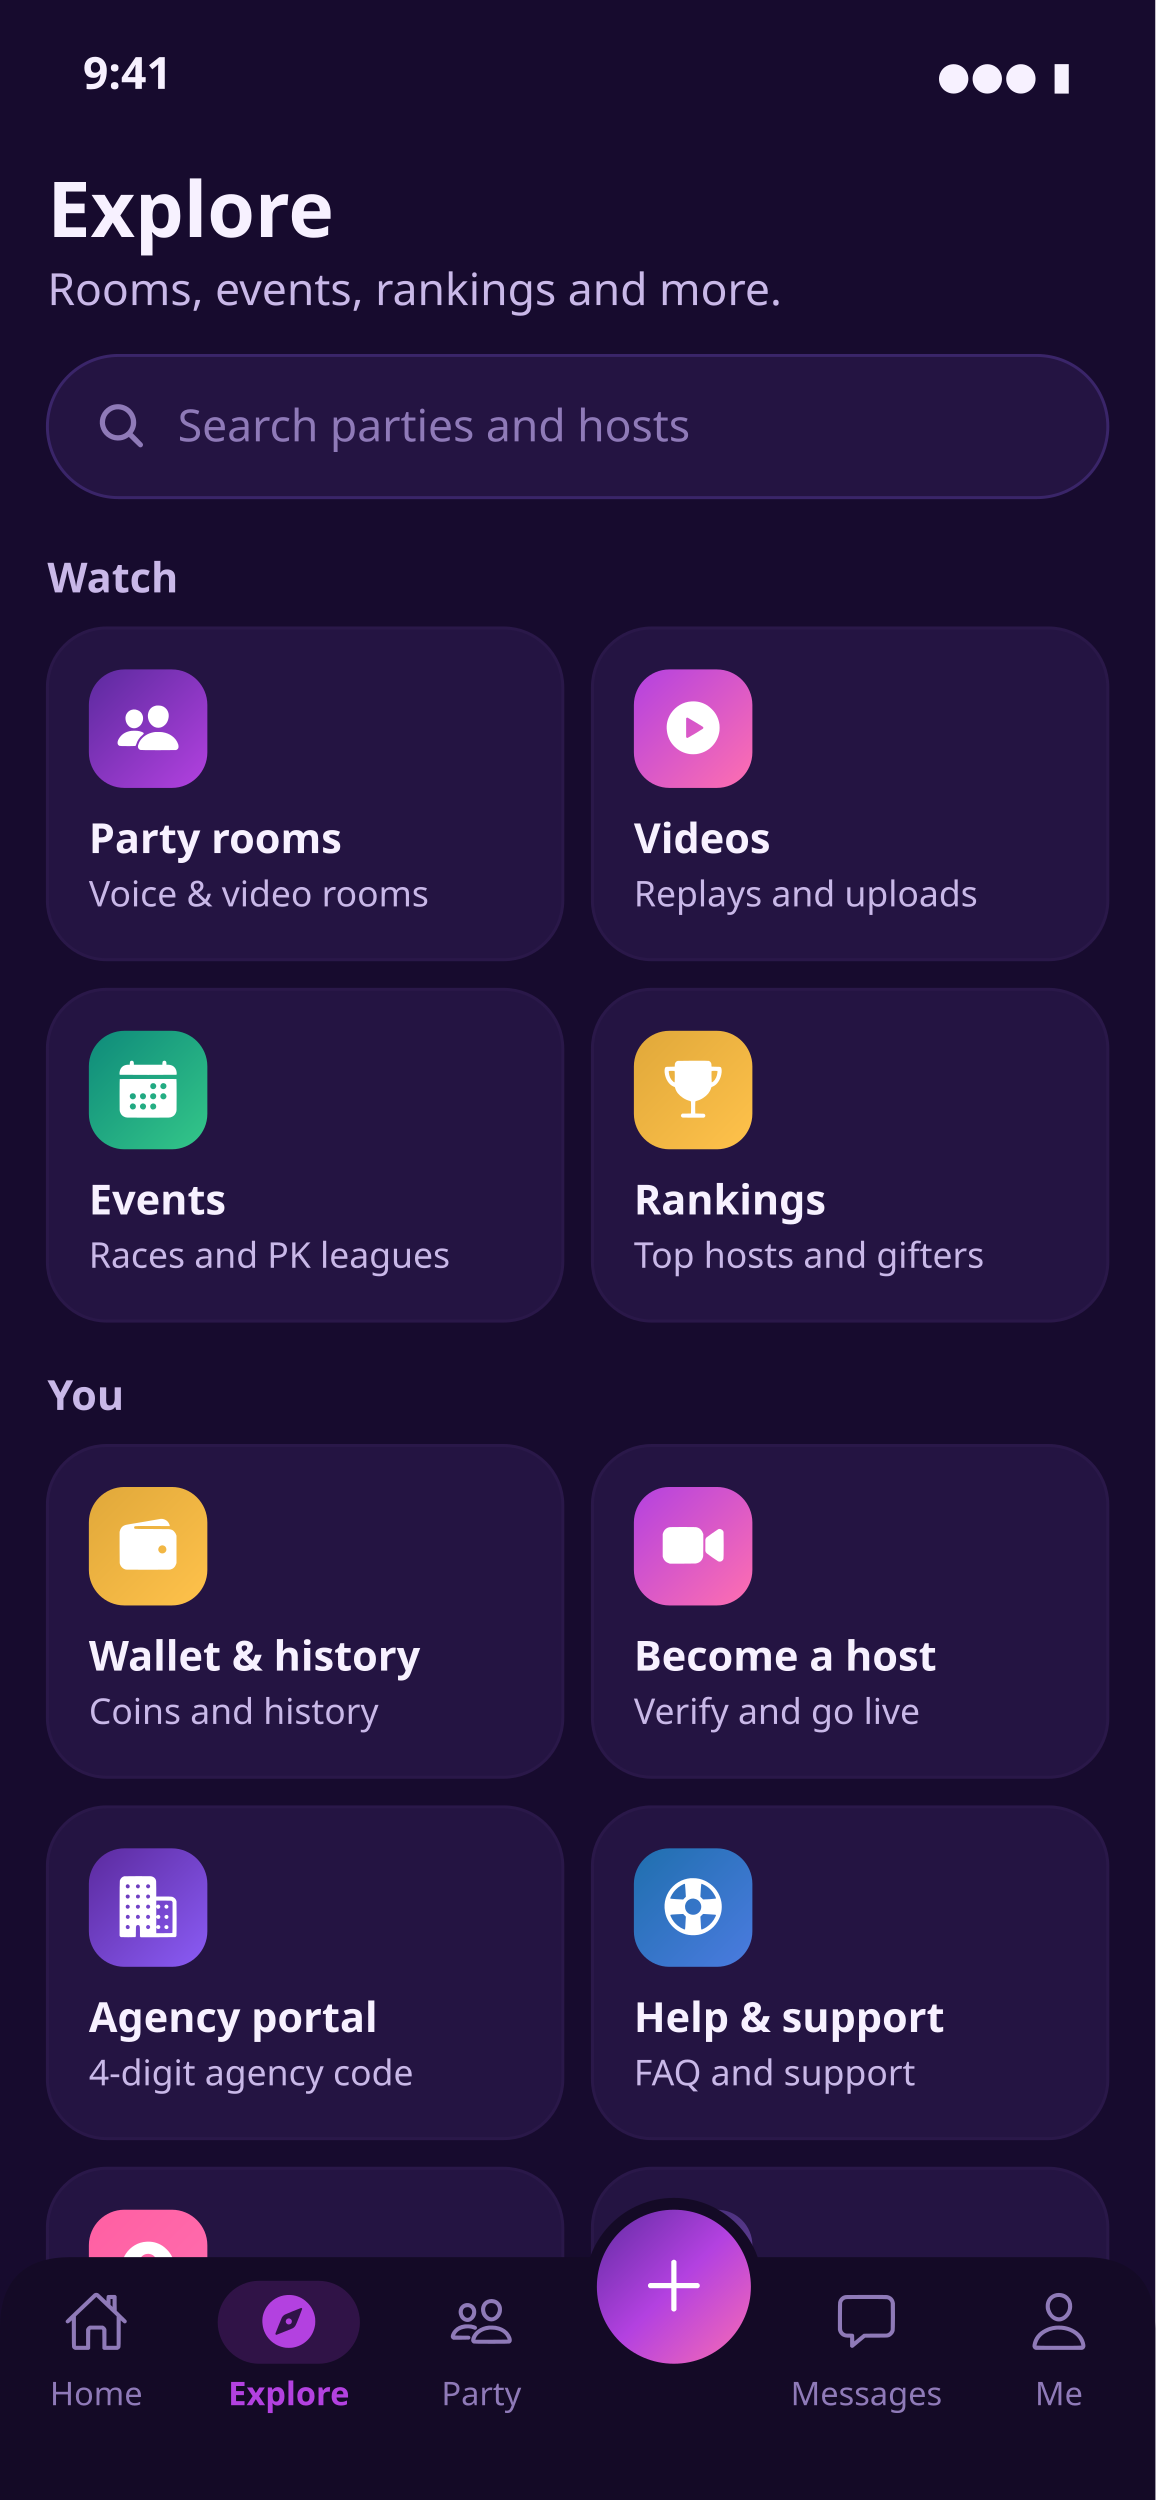
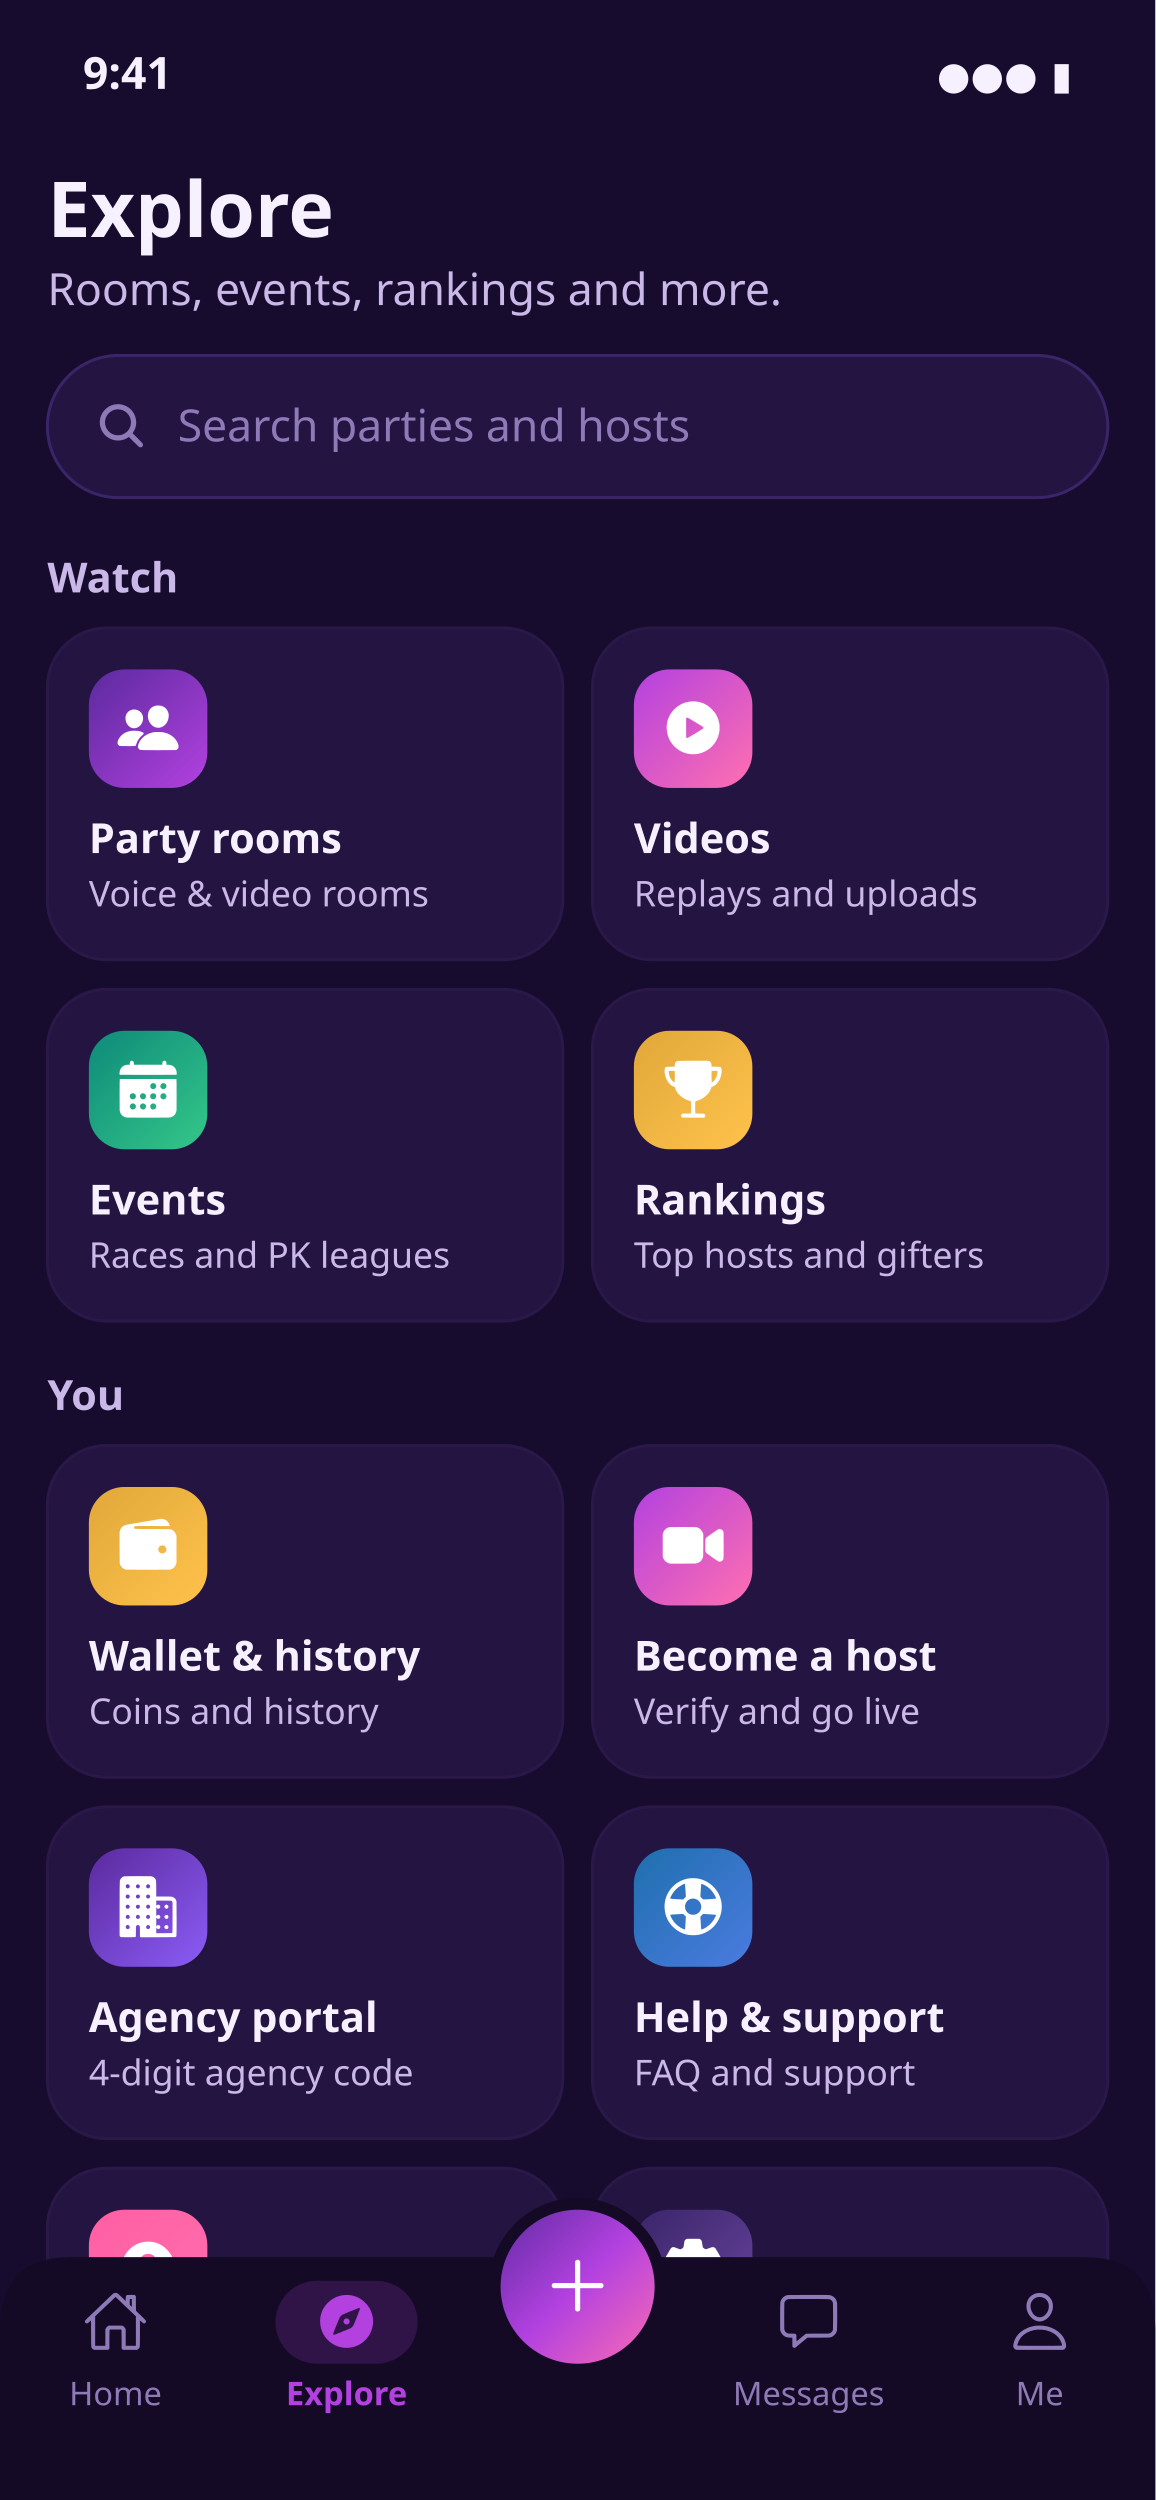
<svg xmlns="http://www.w3.org/2000/svg" width="390" height="844" viewBox="0 0 390 844">
  <defs>
    <linearGradient id="brand" x1="0" y1="0" x2="1" y2="1">
      <stop offset="0" stop-color="#5B2A9E" />
      <stop offset="0.5" stop-color="#B341E0" />
      <stop offset="1" stop-color="#FF6FB0" />
    </linearGradient>
    <linearGradient id="brand-h" x1="0" y1="0" x2="1" y2="0">
      <stop offset="0" stop-color="#5B2A9E" />
      <stop offset="0.5" stop-color="#B341E0" />
      <stop offset="1" stop-color="#FF6FB0" />
    </linearGradient>
    <linearGradient id="shade" x1="0" y1="0" x2="0" y2="1">
      <stop offset="0" stop-color="#000" stop-opacity="0" />
      <stop offset="1" stop-color="#000" stop-opacity="0.72" />
    </linearGradient>
  </defs>
  <g id="09 Explore" transform="translate(0 0)">
    <clipPath id="frame-0">
      <rect width="390" height="844" />
    </clipPath>
    <g clip-path="url(#frame-0)">
      <rect id="Background" x="0" y="0" width="390" height="844" rx="0" fill="#170B2E" />
      <g id="Status bar">
        <text id="9:41" x="28" y="30" font-family="DM Sans" font-size="15" font-weight="600" fill="#F7F1FF" text-anchor="start">9:41</text>
        <text id="●●● ▮" x="362" y="30" font-family="DM Sans" font-size="13" font-weight="600" fill="#F7F1FF" text-anchor="end">●●● ▮</text>
      </g>
      <defs>
        <linearGradient id="g-Partyrooms" x1="0" y1="0" x2="1" y2="1">
          <stop offset="0" stop-color="#5B2A9E" />
          <stop offset="1" stop-color="#B341E0" />
        </linearGradient>
        <linearGradient id="g-Videos" x1="0" y1="0" x2="1" y2="1">
          <stop offset="0" stop-color="#B341E0" />
          <stop offset="1" stop-color="#FF6FB0" />
        </linearGradient>
        <linearGradient id="g-Events" x1="0" y1="0" x2="1" y2="1">
          <stop offset="0" stop-color="#0E8A7A" />
          <stop offset="1" stop-color="#34C789" />
        </linearGradient>
        <linearGradient id="g-Rankings" x1="0" y1="0" x2="1" y2="1">
          <stop offset="0" stop-color="#E0A83A" />
          <stop offset="1" stop-color="#FFC24B" />
        </linearGradient>
        <linearGradient id="g-Wallethistory" x1="0" y1="0" x2="1" y2="1">
          <stop offset="0" stop-color="#E0A83A" />
          <stop offset="1" stop-color="#FFC24B" />
        </linearGradient>
        <linearGradient id="g-Becomeahost" x1="0" y1="0" x2="1" y2="1">
          <stop offset="0" stop-color="#B341E0" />
          <stop offset="1" stop-color="#FF6FB0" />
        </linearGradient>
        <linearGradient id="g-Agencyportal" x1="0" y1="0" x2="1" y2="1">
          <stop offset="0" stop-color="#5B2A9E" />
          <stop offset="1" stop-color="#8B5CF6" />
        </linearGradient>
        <linearGradient id="g-Helpsupport" x1="0" y1="0" x2="1" y2="1">
          <stop offset="0" stop-color="#1F6FAE" />
          <stop offset="1" stop-color="#4B7BE0" />
        </linearGradient>
        <linearGradient id="g-Editprofile" x1="0" y1="0" x2="1" y2="1">
          <stop offset="0" stop-color="#FF5FA2" />
          <stop offset="1" stop-color="#FF6FB0" />
        </linearGradient>
        <linearGradient id="g-Settings" x1="0" y1="0" x2="1" y2="1">
          <stop offset="0" stop-color="#3A2569" />
          <stop offset="1" stop-color="#6A45A0" />
        </linearGradient>
      </defs>
      <text id="Explore" x="16" y="80" font-family="Bricolage Grotesque" font-size="26" font-weight="800" fill="#F7F1FF" text-anchor="start">Explore</text>
      <text id="Rooms, events, rankings and more." x="16" y="103" font-family="DM Sans" font-size="15" font-weight="400" fill="#C9B8E8" text-anchor="start">Rooms, events, rankings and more.</text>
      <g id="Search">
        <rect x="16" y="120" width="358" height="48" rx="24" fill="#241442" stroke="#3A2569" stroke-width="1" />
        <path id="icon/search" d="M209 399Q250 402 285 388Q328 372 356.5 337.5Q385 303 394 259Q408 189 369 130L363 121L411 73Q449 34 455.5 26.5Q462 19 463 13Q464 4 458 -5Q449 -17 435 -15Q429 -14 421.5 -7.5Q414 -1 375 37L327 85L318 79Q287 58 248 52Q190 44 138.0 73.0Q86 102 63 156Q38 212 54 271Q69 324 112.0 360.0Q155 396 209 399ZM249 347Q249 347 249 347Q226 352 204 349Q162 342 133 311Q108 286 101 251Q95 226 100 202Q108 165 135 137Q161 111 199 103Q207 101 223.0 101.0Q239 101 247 103Q284 111 311 137Q337 164 345 200Q347 209 347.0 225.5Q347 242 345 251Q337 287 310.5 313.5Q284 340 249 347Z" fill="#8F7AB8" transform="translate(32.00 150.50) scale(0.03516 -0.03516)" />
        <text id="Search parties and hosts" x="60" y="149" font-family="DM Sans" font-size="15" font-weight="400" fill="#8F7AB8" text-anchor="start">Search parties and hosts</text>
      </g>
      <text id="Watch" x="16" y="200" font-family="DM Sans" font-size="14" font-weight="700" fill="#C9B8E8" text-anchor="start">Watch</text>
      <g id="Watch">
        <g id="Tile / Party rooms">
          <rect x="16.0" y="212" width="174.0" height="112" rx="20" fill="#241442" stroke="#2A1849" stroke-width="1" />
          <rect x="30.0" y="226" width="40" height="40" rx="12" fill="url(#g-Partyrooms)" />
          <path id="icon/people" d="M324 367Q326 368 339 367Q359 367 375 359Q407 342 416 307Q421 284 414.0 258.5Q407 233 390 216Q366 192 336.0 192.0Q306 192 283 215Q266 232 259 254Q249 286 259 315Q274 359 324 367ZM141 336Q158 337 172 331Q204 320 214 286Q219 267 214 246Q204 210 174 195Q161 188 147 188Q127 188 110 200Q84 221 79.0 254.5Q74 288 94 312Q112 333 141 336ZM125 168Q132 169 148.5 169.0Q165 169 172 168Q189 166 204.0 160.5Q219 155 221 151Q224 144 212 135Q176 107 162 60Q162 59 161 57Q160 50 154.0 49.0Q148 48 114 48Q103 48 96 48Q35 48 31 50Q16 57 16 74Q16 94 35 119Q66 160 125 168ZM312 159Q312 159 312 159Q319 159 340.0 159.0Q361 159 371 157Q413 150 443 128Q460 116 473 99Q485 83 492 63Q495 53 495.0 45.0Q495 37 493 32Q489 23 480 19Q480 19 476 17L337 16Q199 16 194 18Q184 22 179 32Q176 38 176.0 45.0Q176 52 180 62Q189 90 209 110Q227 129 253 142Q280 155 312 159Z" fill="#FFFFFF" transform="translate(39.00 253.95) scale(0.04297 -0.04297)" />
          <text id="Party rooms" x="30.0" y="288" font-family="DM Sans" font-size="14" font-weight="700" fill="#F7F1FF" text-anchor="start">Party rooms</text>
          <text id="Voice &amp; video rooms" x="30.0" y="306" font-family="DM Sans" font-size="12" font-weight="500" fill="#C9B8E8" text-anchor="start">Voice &amp; video rooms</text>
        </g>
        <g id="Tile / Videos">
          <rect x="200.0" y="212" width="174.0" height="112" rx="20" fill="#241442" stroke="#2A1849" stroke-width="1" />
          <rect x="214.0" y="226" width="40" height="40" rx="12" fill="url(#g-Videos)" />
          <path id="icon/play-circle" d="M242 399Q312 404 370 366Q387 354 403 338Q453 289 463 216Q464 209 464.0 192.0Q464 175 463 168Q453 95 403.0 45.0Q353 -5 280 -15Q273 -16 256.0 -16.0Q239 -16 232 -15Q159 -5 109 45Q59 95 50 167Q40 242 82 306Q110 347 151.5 371.5Q193 396 242 399ZM214 271Q214 271 214 271Q212 272 211 272Q206 272 202 268Q202 268 201 265V192V119L203 116Q208 110 214 113Q218 114 274.0 148.0Q330 182 332 184Q341 192 332 200Q330 202 273.5 236.0Q217 270 214 271Z" fill="#FFFFFF" transform="translate(223.00 253.95) scale(0.04297 -0.04297)" />
          <text id="Videos" x="214.0" y="288" font-family="DM Sans" font-size="14" font-weight="700" fill="#F7F1FF" text-anchor="start">Videos</text>
          <text id="Replays and uploads" x="214.0" y="306" font-family="DM Sans" font-size="12" font-weight="500" fill="#C9B8E8" text-anchor="start">Replays and uploads</text>
        </g>
        <g id="Tile / Events">
          <rect x="16.0" y="334" width="174.0" height="112" rx="20" fill="#241442" stroke="#2A1849" stroke-width="1" />
          <rect x="30.0" y="348" width="40" height="40" rx="12" fill="url(#g-Events)" />
          <path id="icon/calendar" d="M119 413Q126 417 132.5 415.0Q139 413 142 407Q144 402 144 393V384H256H368V394Q368 409 375 413Q382 417 388.5 415.0Q395 413 398 407Q400 402 400 393V384H414Q438 383 454 372Q476 356 480 326Q482 308 479 305Q477 304 256.0 304.0Q35 304 33 305Q30 308 32 326Q36 356 58 372Q74 383 98 384H112V394Q112 409 119 413ZM480 147Q480 42 479.5 28.5Q479 15 473 4Q464 -16 444 -25Q433 -31 416.0 -31.5Q399 -32 256.0 -32.0Q113 -32 96.0 -31.5Q79 -31 68 -25Q48 -16 39 4Q33 15 32.5 28.5Q32 42 32 147Q32 271 33.5 271.5Q35 272 256.0 272.0Q477 272 478.5 271.5Q480 271 480 147ZM307 237Q304 239 298 239Q286 240 279 232Q273 226 273 216Q273 209 275 205Q282 192 296.0 192.0Q310 192 317 205Q322 213 319.0 222.5Q316 232 307 237ZM384 238Q375 242 366.0 237.5Q357 233 354 224Q353 221 352 216Q352 202 364.0 195.5Q376 189 387 195Q400 202 400 216Q400 233 384 238ZM146 158Q136 162 126 158Q112 152 112 136Q112 126 119 119Q126 112 136 112Q145 112 152 118Q162 127 159.5 140.0Q157 153 146 158ZM206 158Q191 151 192.5 134.5Q194 118 210 113Q218 110 227.0 114.5Q236 119 238 128Q242 137 237.5 146.0Q233 155 224.0 158.5Q215 162 206 158ZM306 158Q297 162 288 158Q273 153 272.0 137.5Q271 122 285 115Q294 111 302 113Q318 118 319.5 134.5Q321 151 306 158ZM386 158Q382 160 376 160Q367 160 360 154Q352 147 352.0 136.0Q352 125 360 118Q367 112 376 112Q391 112 398 126Q403 136 397 146Q393 154 386 158ZM147 77Q135 83 124 77Q117 72 114 65Q110 55 115 46Q123 29 141.5 33.0Q160 37 160 56Q160 71 147 77ZM227 77Q215 83 204.5 77.0Q194 71 192 59Q191 50 196.5 42.5Q202 35 211 33Q229 28 237 45Q242 54 239.0 63.5Q236 73 227 77ZM305 78Q305 78 305 78Q298 81 290 79Q279 76 274.5 66.0Q270 56 275 45Q283 28 301 33Q315 36 319 49Q321 58 317.5 66.5Q314 75 305 78Z" fill="#FFFFFF" transform="translate(39.00 375.95) scale(0.04297 -0.04297)" />
          <text id="Events" x="30.0" y="410" font-family="DM Sans" font-size="14" font-weight="700" fill="#F7F1FF" text-anchor="start">Events</text>
          <text id="Races and PK leagues" x="30.0" y="428" font-family="DM Sans" font-size="12" font-weight="500" fill="#C9B8E8" text-anchor="start">Races and PK leagues</text>
        </g>
        <g id="Tile / Rankings">
          <rect x="200.0" y="334" width="174.0" height="112" rx="20" fill="#241442" stroke="#2A1849" stroke-width="1" />
          <rect x="214.0" y="348" width="40" height="40" rx="12" fill="url(#g-Rankings)" />
          <path id="icon/trophy" d="M135 414Q139 415 257.0 415.5Q375 416 379 414Q393 409 398 395Q400 390 400.0 380.0Q400 370 401.5 369.0Q403 368 435.5 368.0Q468 368 471 366Q482 360 480 325Q476 285 456.5 254.0Q437 223 409 212Q401 210 400.0 208.5Q399 207 397 200Q385 156 335 123Q309 106 280 99Q274 98 273.0 92.5Q272 87 272 48Q272 2 273.0 1.0Q274 0 307 0Q334 0 339.5 -1.0Q345 -2 348 -6Q354 -13 351.0 -21.5Q348 -30 339 -32Q334 -32 253 -32Q186 -32 177.0 -31.5Q168 -31 165 -27Q160 -22 160 -16Q160 -8 167 -3L171 0H204Q238 0 239.0 1.0Q240 2 240 48Q240 87 239.0 92.5Q238 98 232 99Q203 106 177 123Q127 156 115 200Q113 207 112.0 208.5Q111 210 103 212Q75 223 55.5 254.0Q36 285 32 325Q30 360 41 366Q44 368 76.5 368.0Q109 368 110.5 369.0Q112 370 112.0 380.0Q112 390 114 395Q120 410 135 414ZM88 336Q68 336 66.0 335.0Q64 334 65 323Q70 275 100 251Q105 247 107 246Q111 245 111 250Q112 255 112 291Q112 334 110.0 335.0Q108 336 88 336ZM447 335Q447 335 447 335Q445 336 424.0 336.0Q403 336 401.5 335.0Q400 334 400.5 290.5Q401 247 402 246Q405 245 414 252Q442 277 447 323Q448 333 447 335Z" fill="#FFFFFF" transform="translate(223.00 375.95) scale(0.04297 -0.04297)" />
          <text id="Rankings" x="214.0" y="410" font-family="DM Sans" font-size="14" font-weight="700" fill="#F7F1FF" text-anchor="start">Rankings</text>
          <text id="Top hosts and gifters" x="214.0" y="428" font-family="DM Sans" font-size="12" font-weight="500" fill="#C9B8E8" text-anchor="start">Top hosts and gifters</text>
        </g>
      </g>
      <text id="You" x="16" y="476" font-family="DM Sans" font-size="14" font-weight="700" fill="#C9B8E8" text-anchor="start">You</text>
      <g id="You">
        <g id="Tile / Wallet &amp; history">
          <rect x="16.0" y="488" width="174.0" height="112" rx="20" fill="#241442" stroke="#2A1849" stroke-width="1" />
          <rect x="30.0" y="502" width="40" height="40" rx="12" fill="url(#g-Wallethistory)" />
          <path id="icon/wallet" d="M356 400Q375 401 392.5 391.5Q410 382 419 365Q424 356 426 346L427 343L290 344Q154 344 152 342Q146 339 146.0 332.0Q146 325 152 322Q155 320 291 320Q405 320 419.0 319.0Q433 318 445 313Q453 309 460 301Q472 289 477 273L479 267V160V53L477 47Q465 9 428 1Q421 0 255.5 0.0Q90 0 83 1Q64 5 50.5 18.5Q37 32 33 52Q32 58 32 178V297L34 305Q42 335 66 347Q77 353 99 356Q113 358 232.5 378.5Q352 399 356 400ZM381 189Q381 189 381 189Q371 194 361 191Q345 187 338.5 171.5Q332 156 341 143Q349 130 364.0 128.5Q379 127 390 137Q402 148 399.0 165.0Q396 182 381 189Z" fill="#FFFFFF" transform="translate(39.00 529.95) scale(0.04297 -0.04297)" />
          <text id="Wallet &amp; history" x="30.0" y="564" font-family="DM Sans" font-size="14" font-weight="700" fill="#F7F1FF" text-anchor="start">Wallet &amp; history</text>
          <text id="Coins and history" x="30.0" y="582" font-family="DM Sans" font-size="12" font-weight="500" fill="#C9B8E8" text-anchor="start">Coins and history</text>
        </g>
        <g id="Tile / Become a host">
          <rect x="200.0" y="488" width="174.0" height="112" rx="20" fill="#241442" stroke="#2A1849" stroke-width="1" />
          <rect x="214.0" y="502" width="40" height="40" rx="12" fill="url(#g-Becomeahost)" />
          <path id="icon/videocam" d="M75 335Q81 336 175.5 336.0Q270 336 277 335Q299 332 315 317Q328 304 334 285L336 279V192Q336 119 335.0 108.0Q334 97 328 85Q324 76 316.0 68.0Q308 60 299 56Q286 50 274.5 49.0Q263 48 175 48H73L65 51Q30 62 19 97L17 104V192V280L19 287Q25 307 40.0 320.0Q55 333 75 335ZM454 319Q454 319 454 319Q466 323 477 317Q488 313 493 302Q493 302 495 297L496 193Q496 90 494 85Q488 70 474 65Q463 62 453 66Q450 67 409.0 95.5Q368 124 363 129Q354 136 352 148Q352 153 352.0 192.0Q352 231 352 236Q354 247 361 254Q365 258 408.0 288.0Q451 318 454 319Z" fill="#FFFFFF" transform="translate(223.00 529.95) scale(0.04297 -0.04297)" />
          <text id="Become a host" x="214.0" y="564" font-family="DM Sans" font-size="14" font-weight="700" fill="#F7F1FF" text-anchor="start">Become a host</text>
          <text id="Verify and go live" x="214.0" y="582" font-family="DM Sans" font-size="12" font-weight="500" fill="#C9B8E8" text-anchor="start">Verify and go live</text>
        </g>
        <g id="Tile / Agency portal">
          <rect x="16.0" y="610" width="174.0" height="112" rx="20" fill="#241442" stroke="#2A1849" stroke-width="1" />
          <rect x="30.0" y="624" width="40" height="40" rx="12" fill="url(#g-Agencyportal)" />
          <path id="icon/business" d="M68 431Q73 432 175 432Q261 432 273.5 431.5Q286 431 295 426Q315 416 319 394Q320 389 320 331V272H380Q441 272 445 270Q472 261 479 235Q480 230 480.0 97.5Q480 -35 478.5 -38.5Q477 -42 473 -45L470 -47L334 -48H197L195 -45L192 -43V-4Q192 35 190 39Q186 48 176.0 48.0Q166 48 162 39Q160 36 160 -2Q160 -32 159.5 -38.5Q159 -45 156 -47Q154 -48 99.0 -48.0Q44 -48 42 -47Q34 -44 32 -35Q32 -30 32.0 181.0Q32 392 34 397Q43 424 68 431ZM103 366Q92 372 84 363Q78 355 82.0 345.5Q86 336 96 336Q103 336 108 341Q114 349 110 358Q108 364 103 366ZM185 365Q177 370 169 366Q162 362 160.5 354.5Q159 347 164 342Q173 332 184 338Q191 343 191.5 351.5Q192 360 185 365ZM262 367Q256 369 250 367Q245 365 242 359Q237 350 244 342Q249 336 256.0 336.0Q263 336 268 342Q272 347 272 352Q272 362 262 367ZM105 285Q102 287 97 287Q89 288 85 284Q77 276 81.5 265.5Q86 255 97 256Q108 257 111.0 267.5Q114 278 105 285ZM186 285Q182 287 177 287Q169 288 164 282Q160 278 161 270Q161 261 169.5 257.5Q178 254 185.0 259.0Q192 264 192 272Q192 280 186 285ZM264 285Q258 289 251.5 287.0Q245 285 242 279Q238 272 242 265Q249 251 262 258Q271 262 271.5 271.5Q272 281 264 285ZM441 237 437 239 379 240H320V217L321 198Q326 208 336 208Q345 208 349.5 200.0Q354 192 350 184Q346 178 339 176Q327 173 322 186Q320 188 320 185Q320 181 320 152Q320 115 321 117Q322 121 327.0 124.5Q332 128 336 128Q344 128 348 122Q353 115 352 111Q352 110 351 107Q350 101 344 98Q338 95 331.0 97.0Q324 99 322 105Q320 108 320.0 104.0Q320 100 320 72V35L322 39Q327 49 338.0 47.5Q349 46 351.5 36.0Q354 26 345 19Q342 17 336 17Q326 17 322 25L320 29V6V-16H383Q445 -16 446.5 -14.5Q448 -13 448 107V227L446 231Q444 235 441 237ZM100 207Q96 208 94 208Q93 208 91 207Q84 206 81 198Q79 192 81 186Q85 176 96 176Q104 176 109 183Q114 190 111 197Q108 205 100 207ZM180 207Q177 208 173 207Q160 204 160 192Q160 182 169.0 177.5Q178 173 186 180Q192 185 192 192Q192 204 180 207ZM265 205Q256 211 247 205Q242 201 240.5 194.5Q239 188 243 183Q248 176 256.0 176.0Q264 176 269 183Q272 187 272 192Q272 201 265 205ZM402 208Q410 206 414.0 198.5Q418 191 414 184Q410 178 403.0 176.5Q396 175 390.0 180.0Q384 185 384 192Q384 197 387.5 201.5Q391 206 395 207Q397 208 398.0 208.0Q399 208 402 208ZM83 121Q81 117 81.0 111.5Q81 106 83 103Q89 96 97 96Q104 96 109 103Q113 108 111.5 115.0Q110 122 104.5 125.5Q99 129 92.5 127.5Q86 126 83 121ZM182 127Q174 130 167.5 126.0Q161 122 161 114Q160 109 161 107Q162 101 168 98Q178 93 186.5 100.5Q195 108 190 118Q188 124 182 127ZM262 127Q254 130 247.0 125.5Q240 121 240 112Q240 102 250.0 97.5Q260 93 267 101Q273 107 271.5 115.0Q270 123 262 127ZM394 126Q400 129 407 126Q413 124 415.0 117.0Q417 110 414 104Q411 98 405 97Q402 96 401 96Q396 94 389 101Q383 107 384.5 115.0Q386 123 394 126ZM103 46Q92 52 84 43Q78 35 82.0 25.5Q86 16 96 16Q103 16 108 21Q114 29 110 38Q108 44 103 46ZM262 47Q256 49 250 47Q245 45 242 39Q237 30 244 22Q249 16 256.0 16.0Q263 16 268 22Q272 27 272 32Q272 42 262 47ZM393 46Q393 46 393 46Q400 49 406.5 46.0Q413 43 415 36Q418 26 410.0 19.5Q402 13 393 18Q384 22 384.0 32.0Q384 42 393 46Z" fill="#FFFFFF" transform="translate(39.00 651.95) scale(0.04297 -0.04297)" />
          <text id="Agency portal" x="30.0" y="686" font-family="DM Sans" font-size="14" font-weight="700" fill="#F7F1FF" text-anchor="start">Agency portal</text>
          <text id="4-digit agency code" x="30.0" y="704" font-family="DM Sans" font-size="12" font-weight="500" fill="#C9B8E8" text-anchor="start">4-digit agency code</text>
        </g>
        <g id="Tile / Help &amp; support">
          <rect x="200.0" y="610" width="174.0" height="112" rx="20" fill="#241442" stroke="#2A1849" stroke-width="1" />
          <rect x="214.0" y="624" width="40" height="40" rx="12" fill="url(#g-Helpsupport)" />
          <path id="icon/help-buoy" d="M236 416Q241 416 257.0 416.0Q273 416 280 415Q328 410 369 385Q413 359 441.0 318.5Q469 278 478 229Q491 148 449 77Q421 29 372.5 -0.5Q324 -30 269 -32Q169 -37 97 34Q46 85 35 154Q25 209 41.5 260.5Q58 312 97 351Q136 390 187 406Q208 413 236 416ZM190 372Q184 372 160 358Q116 332 90 288Q76 264 76 258Q76 257 77.5 255.5Q79 254 128.0 251.0Q177 248 178.0 248.5Q179 249 183.5 254.5Q188 260 193.5 264.5Q199 269 199.0 270.5Q199 272 196.0 320.5Q193 369 192.0 370.5Q191 372 190 372ZM330 369Q323 372 322.5 372.0Q322 372 320.5 370.5Q319 369 316.0 323.0Q313 277 313.0 273.0Q313 269 318.5 264.5Q324 260 328.5 255.0Q333 250 334.0 249.0Q335 248 384 251Q422 254 429.0 255.0Q436 256 436 258Q436 264 422 288Q389 345 330 369ZM273 253Q259 258 244 255Q225 251 211 238Q198 225 194 206Q192 202 192.5 192.0Q193 182 194 177Q200 153 220 139Q236 129 255.0 128.5Q274 128 290 138Q313 152 318.5 178.0Q324 204 309 227Q297 246 273 253ZM79 118Q89 94 106 72Q119 56 135 43Q159 24 184 14Q191 11 192.5 15.5Q194 20 196 64Q199 112 199.0 113.5Q199 115 193.5 119.5Q188 124 183.5 129.5Q179 135 177.5 135.0Q176 135 127.5 132.5Q79 130 77.5 128.0Q76 126 79 118ZM387 132Q387 132 387 132Q340 135 338 135Q334 136 328 129Q324 124 318.5 119.5Q313 115 313.0 113.5Q313 112 316 64Q318 20 319.5 15.5Q321 11 328 14Q344 20 362 32Q409 64 432 115Q436 125 436 126Q436 128 429.0 129.0Q422 130 387 132Z" fill="#FFFFFF" transform="translate(223.00 651.95) scale(0.04297 -0.04297)" />
          <text id="Help &amp; support" x="214.0" y="686" font-family="DM Sans" font-size="14" font-weight="700" fill="#F7F1FF" text-anchor="start">Help &amp; support</text>
          <text id="FAQ and support" x="214.0" y="704" font-family="DM Sans" font-size="12" font-weight="500" fill="#C9B8E8" text-anchor="start">FAQ and support</text>
        </g>
        <g id="Tile / Edit profile">
          <rect x="16.0" y="732" width="174.0" height="112" rx="20" fill="#241442" stroke="#2A1849" stroke-width="1" />
          <rect x="30.0" y="746" width="40" height="40" rx="12" fill="url(#g-Editprofile)" />
          <path id="icon/person-circle" d="M242 399Q312 404 370 366Q387 354 403 338Q453 289 463 216Q464 209 464.0 192.0Q464 175 463 168Q453 95 403.0 45.0Q353 -5 280 -15Q273 -16 256.0 -16.0Q239 -16 232 -15Q159 -5 109 45Q59 95 50 167Q40 242 82 306Q110 347 151.5 371.5Q193 396 242 399ZM275 301Q260 306 245 303Q224 300 208.5 285.5Q193 271 189 250Q186 235 191 217Q200 180 232 166Q253 156 274.0 163.0Q295 170 310 191Q326 216 323 245Q321 265 308.0 280.5Q295 296 275 301ZM273 127Q273 127 273 127Q238 131 203.5 120.0Q169 109 147 88Q131 73 131 69Q131 68 137 63Q170 32 213.0 21.5Q256 11 300 22Q333 30 361 51Q381 66 381 69Q381 73 365 88Q330 121 273 127Z" fill="#FFFFFF" transform="translate(39.00 773.95) scale(0.04297 -0.04297)" />
          <text id="Edit profile" x="30.0" y="808" font-family="DM Sans" font-size="14" font-weight="700" fill="#F7F1FF" text-anchor="start">Edit profile</text>
          <text id="Photo, name and bio" x="30.0" y="826" font-family="DM Sans" font-size="12" font-weight="500" fill="#C9B8E8" text-anchor="start">Photo, name and bio</text>
        </g>
        <g id="Tile / Settings">
          <rect x="200.0" y="732" width="174.0" height="112" rx="20" fill="#241442" stroke="#2A1849" stroke-width="1" />
          <rect x="214.0" y="746" width="40" height="40" rx="12" fill="url(#g-Settings)" />
          <path id="icon/settings" d="M202 419 207 422H256H305L309 420Q320 414 324 404Q325 401 328.0 379.5Q331 358 332.0 355.5Q333 353 337 350Q349 340 357 340Q360 340 382.0 348.5Q404 357 410 357Q422 357 430 349Q433 345 453.0 310.5Q473 276 477 268Q483 257 477 245Q475 241 472.0 238.0Q469 235 450 220Q437 209 435.0 206.5Q433 204 433.0 192.0Q433 180 435.0 177.0Q437 174 454.0 160.5Q471 147 474 144Q484 132 478 118Q476 114 454 76Q436 43 431.0 36.5Q426 30 418 28Q412 26 407.5 26.5Q403 27 382 36Q363 44 358.5 44.5Q354 45 345 40Q337 36 336 34Q332 31 328 5Q325 -17 324 -21Q320 -32 308 -36Q304 -38 258 -38Q221 -38 212.5 -37.5Q204 -37 199 -34Q192 -29 189 -22Q187 -18 184.0 4.0Q181 26 180 28Q178 33 167 39Q158 44 153.5 44.0Q149 44 130 36Q102 25 93 28Q85 31 81 37Q78 40 57.5 76.0Q37 112 34 117Q28 130 38 143Q39 146 55 158Q76 174 78 179Q79 181 79.0 192.0Q79 203 77.5 206.0Q76 209 59 222Q36 240 34 248Q30 257 33 265Q34 268 57 306Q75 339 80.5 346.0Q86 353 92 355Q97 357 102.5 357.0Q108 357 129 348Q149 340 153.5 339.5Q158 339 167 344Q177 350 179 355Q181 357 184.0 379.0Q187 401 188 405Q191 414 202 419ZM265 271Q256 272 247 271Q211 267 190 238Q182 226 179 212Q176 204 176 192Q176 173 184 157Q190 145 201 135Q235 101 282 116Q315 128 329.0 160.5Q343 193 329 225Q316 252 289 265Q278 270 265 271ZM246 239Q246 239 246 239Q259 242 272 237Q297 228 302.5 202.5Q308 177 290 158Q275 144 256.0 144.0Q237 144 222.5 158.0Q208 172 208 192Q208 209 219.0 222.0Q230 235 246 239Z" fill="#FFFFFF" transform="translate(223.00 773.95) scale(0.04297 -0.04297)" />
          <text id="Settings" x="214.0" y="808" font-family="DM Sans" font-size="14" font-weight="700" fill="#F7F1FF" text-anchor="start">Settings</text>
          <text id="Language and account" x="214.0" y="826" font-family="DM Sans" font-size="12" font-weight="500" fill="#C9B8E8" text-anchor="start">Language and account</text>
        </g>
      </g>
      <g id="Tab bar">
        <path id="Bar" d="M0 786 Q0 762 24 762 H366 Q390 762 390 786 V844 H0 Z" fill="#140A26" />
        <g id="Tab / Home">
-           <path id="icon/home-outline" d="M244 414Q261 420 275 410Q277 408 307 380L336 352V371Q337 390 338 391Q341 397 347 399Q349 400 377 400H404L408 398Q412 395 414 392L416 388V331L417 275L454 239Q492 203 493 200Q497 196 495 188Q495 184 490.0 180.0Q485 176 480 176Q473 176 459 190L448 200V96Q448 -7 446 -11Q441 -24 427 -30L422 -32H369H316L312 -30Q308 -27 306 -24L304 -21V51L303 124L301 126L299 128H256H213L211 126L209 124L208 51V-21L206 -24Q204 -27 200 -30L196 -32H143H90L85 -30Q70 -24 66 -10Q64 -5 64.0 97.5Q64 200 63.5 200.0Q63 200 52 189Q36 173 26 177Q11 184 17 198Q19 201 31 213Q48 230 141.5 319.0Q235 408 237 410Q239 412 244 414ZM336 308Q257 384 256.5 384.0Q256 384 176 308L96 232V116V0H136H176V64V128L178 134Q185 149 200 157L205 159H256H307L312 157Q327 149 334 134L336 128V64V0H376H416V116V232ZM384 337V368H376H368V345V321L376 314L384 306Z" fill="#8F7AB8" transform="translate(21.50 791.95) scale(0.04297 -0.04297)" />
-           <text id="Home" x="32.5" y="812" font-family="DM Sans" font-size="11" font-weight="500" fill="#8F7AB8" text-anchor="middle">Home</text>
+           <path id="icon/home-outline" d="M244 414Q261 420 275 410Q277 408 307 380L336 352V371Q337 390 338 391Q341 397 347 399Q349 400 377 400H404L408 398Q412 395 414 392L416 388V331L417 275L454 239Q492 203 493 200Q497 196 495 188Q495 184 490.0 180.0Q485 176 480 176Q473 176 459 190L448 200V96Q448 -7 446 -11Q441 -24 427 -30L422 -32H369H316L312 -30Q308 -27 306 -24L304 -21V51L303 124L301 126L299 128H256H213L211 126L209 124L208 51V-21L206 -24Q204 -27 200 -30L196 -32H143H90L85 -30Q70 -24 66 -10Q64 -5 64.0 97.5Q64 200 63.5 200.0Q63 200 52 189Q36 173 26 177Q11 184 17 198Q19 201 31 213Q48 230 141.5 319.0Q235 408 237 410Q239 412 244 414ZM336 308Q257 384 256.5 384.0Q256 384 176 308L96 232V116V0H136H176V64V128L178 134Q185 149 200 157L205 159H256H307L312 157Q327 149 334 134L336 128V64V0H376H416V116V232ZM384 337V368H376H368V345V321L376 314L384 306Z" fill="#8F7AB8" transform="translate(28.00 791.95) scale(0.04297 -0.04297)" />
+           <text id="Home" x="39.0" y="812" font-family="DM Sans" font-size="11" font-weight="500" fill="#8F7AB8" text-anchor="middle">Home</text>
        </g>
        <g id="Tab / Explore">
-           <rect id="Active pill" x="73.5" y="770" width="48" height="28" rx="14" fill="#B341E02E" />
-           <path id="icon/compass" d="M242 399Q312 404 370 366Q387 354 403 338Q453 289 463 216Q464 209 464.0 192.0Q464 175 463 168Q453 95 403.0 45.0Q353 -5 280 -15Q273 -16 256.0 -16.0Q239 -16 232 -15Q159 -5 109 45Q59 95 50 167Q40 242 82 306Q110 347 151.5 371.5Q193 396 242 399ZM226 246Q210 237 201 221Q199 217 175.5 159.0Q152 101 151 97Q150 93 152.5 89.5Q155 86 158 86Q160 86 220.0 110.5Q280 135 285 137Q301 145 310 162Q314 168 337.5 227.5Q361 287 361 290Q361 293 358.5 295.5Q356 298 354.0 298.0Q352 298 291.5 273.5Q231 249 226 246ZM248 214Q248 214 248 214Q261 219 272 209Q282 201 279.5 187.5Q277 174 265 170Q250 164 239.0 175.0Q228 186 234 201Q238 211 248 214Z" fill="#B341E0" transform="translate(86.50 791.95) scale(0.04297 -0.04297)" />
-           <text id="Explore" x="97.5" y="812" font-family="DM Sans" font-size="11" font-weight="700" fill="#B341E0" text-anchor="middle">Explore</text>
-         </g>
-         <g id="Tab / Party">
-           <path id="icon/people-outline" d="M320 366Q338 370 357 365Q379 360 394.5 344.5Q410 329 416 307Q418 299 418.0 285.0Q418 271 416 263Q409 234 389 215Q378 205 367 200Q352 192 336 192Q306 192 284 215Q266 232 259 252Q246 293 263.5 326.0Q281 359 320 366ZM141 336Q145 336 145 336Q153 337 167 333Q184 328 196 316Q216 296 216 266Q216 232 192 208Q163 179 128 191Q91 204 80 247Q75 267 80 284Q85 306 102 320Q118 334 141 336ZM349 334Q324 340 306.0 327.0Q288 314 286 291Q285 276 290 263Q296 244 311.0 233.0Q326 222 341 224Q356 227 368.0 240.0Q380 253 384 271Q389 289 383 304Q374 329 349 334ZM157 303Q147 305 136 302Q122 299 115 287Q109 277 110.0 263.0Q111 249 118 239Q131 219 149 220Q167 221 178.0 243.5Q189 266 180 284Q173 298 157 303ZM123 168Q131 169 151.0 168.5Q171 168 178 167Q207 161 216 154Q218 153 220 149Q224 141 219.5 133.5Q215 126 206 126Q202 126 196 129Q157 144 115 133Q77 124 59 98Q50 85 50 81Q50 80 104 80Q149 80 155.5 79.5Q162 79 166 75Q173 67 169 58Q166 51 158 49Q155 48 95 48H35L30 51Q21 55 17 66Q13 79 25 103Q32 117 43 128Q73 161 123 168ZM315 159Q322 160 343.0 159.0Q364 158 369 157Q426 148 461 113Q482 91 492 63Q495 53 495.0 45.0Q495 37 493 32Q488 22 478 18Q474 16 336.5 16.0Q199 16 195 18Q185 21 179 32Q176 38 176 45Q177 69 198 98Q211 115 228 127Q266 154 315 159ZM363 126Q363 126 363 126Q357 127 342.0 127.5Q327 128 323 128Q289 124 267 113Q237 99 221 75Q212 61 210 50Q210 50 209 48H336Q463 48 463 49Q463 53 455 68Q430 115 363 126Z" fill="#8F7AB8" transform="translate(151.50 791.95) scale(0.04297 -0.04297)" />
-           <text id="Party" x="162.5" y="812" font-family="DM Sans" font-size="11" font-weight="500" fill="#8F7AB8" text-anchor="middle">Party</text>
+           <rect id="Active pill" x="93.0" y="770" width="48" height="28" rx="14" fill="#B341E02E" />
+           <path id="icon/compass" d="M242 399Q312 404 370 366Q387 354 403 338Q453 289 463 216Q464 209 464.0 192.0Q464 175 463 168Q453 95 403.0 45.0Q353 -5 280 -15Q273 -16 256.0 -16.0Q239 -16 232 -15Q159 -5 109 45Q59 95 50 167Q40 242 82 306Q110 347 151.5 371.5Q193 396 242 399ZM226 246Q210 237 201 221Q199 217 175.5 159.0Q152 101 151 97Q150 93 152.5 89.5Q155 86 158 86Q160 86 220.0 110.5Q280 135 285 137Q301 145 310 162Q314 168 337.5 227.5Q361 287 361 290Q361 293 358.5 295.5Q356 298 354.0 298.0Q352 298 291.5 273.5Q231 249 226 246ZM248 214Q248 214 248 214Q261 219 272 209Q282 201 279.5 187.5Q277 174 265 170Q250 164 239.0 175.0Q228 186 234 201Q238 211 248 214Z" fill="#B341E0" transform="translate(106.00 791.95) scale(0.04297 -0.04297)" />
+           <text id="Explore" x="117.0" y="812" font-family="DM Sans" font-size="11" font-weight="700" fill="#B341E0" text-anchor="middle">Explore</text>
        </g>
        <g id="Go live">
-           <circle cx="227.5" cy="772" r="28" fill="url(#brand)" stroke="#140A26" stroke-width="4" />
-           <path id="icon/add" d="M248 349Q248 349 248 349Q253 353 259.5 351.5Q266 350 270 344Q270 344 272 341V275V208H338H404L408 206Q416 201 416.0 192.0Q416 183 408 178Q408 178 405 176H339H272V109V43L270 40Q265 32 256.0 32.0Q247 32 242 40Q242 40 240 43V109V176H173H107L104 178Q96 183 96.0 192.0Q96 201 103 205Q103 205 107 208H173H240V275V341L242 344Q244 347 248 349Z" fill="#FFFFFF" transform="translate(213.50 782.12) scale(0.05469 -0.05469)" />
+           <circle cx="195.0" cy="772" r="28" fill="url(#brand)" stroke="#140A26" stroke-width="4" />
+           <path id="icon/add" d="M248 349Q248 349 248 349Q253 353 259.5 351.5Q266 350 270 344Q270 344 272 341V275V208H338H404L408 206Q416 201 416.0 192.0Q416 183 408 178Q408 178 405 176H339H272V109V43L270 40Q265 32 256.0 32.0Q247 32 242 40Q242 40 240 43V109V176H173H107L104 178Q96 183 96.0 192.0Q96 201 103 205Q103 205 107 208H173H240V275V341L242 344Q244 347 248 349Z" fill="#FFFFFF" transform="translate(181.00 782.12) scale(0.05469 -0.05469)" />
        </g>
        <g id="Tab / Messages">
-           <path id="icon/chatbox-outline" d="M95 399Q102 400 260 400Q391 400 408.5 399.5Q426 399 436 394Q466 382 476 351Q479 343 480.0 334.5Q481 326 480.5 226.0Q480 126 478 119Q473 100 460 87Q450 76 438 70Q427 66 417.0 65.0Q407 64 333 64H246L200 26Q154 -13 152.0 -14.0Q150 -15 145 -16Q137 -17 131 -9L128 -6V29V64H109Q86 65 72 72Q63 76 56 83Q39 99 34 119L32 127V232Q32 337 34 343Q39 366 56.0 381.5Q73 397 95 399ZM419 366Q419 366 419 366Q414 368 256 368Q127 368 109.0 367.5Q91 367 85 363Q69 354 65 336Q64 332 64 232Q64 148 64.5 135.5Q65 123 70 115Q81 99 99 96Q105 96 127 96Q144 96 148.0 95.0Q152 94 155.5 90.5Q159 87 159.5 83.0Q160 79 160 59Q160 59 161 35L196 64Q230 93 233.5 94.5Q237 96 322.0 96.0Q407 96 413 96Q426 98 435.5 107.0Q445 116 447 128Q448 133 448.0 232.5Q448 332 447 336Q445 347 437.0 355.5Q429 364 419 366Z" fill="#8F7AB8" transform="translate(281.50 791.95) scale(0.04297 -0.04297)" />
-           <text id="Messages" x="292.5" y="812" font-family="DM Sans" font-size="11" font-weight="500" fill="#8F7AB8" text-anchor="middle">Messages</text>
+           <path id="icon/chatbox-outline" d="M95 399Q102 400 260 400Q391 400 408.5 399.5Q426 399 436 394Q466 382 476 351Q479 343 480.0 334.5Q481 326 480.5 226.0Q480 126 478 119Q473 100 460 87Q450 76 438 70Q427 66 417.0 65.0Q407 64 333 64H246L200 26Q154 -13 152.0 -14.0Q150 -15 145 -16Q137 -17 131 -9L128 -6V29V64H109Q86 65 72 72Q63 76 56 83Q39 99 34 119L32 127V232Q32 337 34 343Q39 366 56.0 381.5Q73 397 95 399ZM419 366Q419 366 419 366Q414 368 256 368Q127 368 109.0 367.5Q91 367 85 363Q69 354 65 336Q64 332 64 232Q64 148 64.5 135.5Q65 123 70 115Q81 99 99 96Q105 96 127 96Q144 96 148.0 95.0Q152 94 155.5 90.5Q159 87 159.5 83.0Q160 79 160 59Q160 59 161 35L196 64Q230 93 233.5 94.5Q237 96 322.0 96.0Q407 96 413 96Q426 98 435.5 107.0Q445 116 447 128Q448 133 448.0 232.5Q448 332 447 336Q445 347 437.0 355.5Q429 364 419 366Z" fill="#8F7AB8" transform="translate(262.00 791.95) scale(0.04297 -0.04297)" />
+           <text id="Messages" x="273.0" y="812" font-family="DM Sans" font-size="11" font-weight="500" fill="#8F7AB8" text-anchor="middle">Messages</text>
        </g>
        <g id="Tab / Me">
-           <path id="icon/person-outline" d="M237 414Q255 417 274 414Q307 409 330 386Q362 354 360 307Q359 280 346 254Q337 235 321 220Q301 201 276 194Q256 189 236 194Q210 201 189 223Q163 249 154 286Q152 295 152.0 310.0Q152 325 154 334Q160 363 179 384Q203 408 237 414ZM275 381Q259 386 244 383Q222 380 207 366Q181 342 184 304Q186 285 195 268Q208 240 232 230Q270 213 302 246Q328 273 328 311Q328 330 321 344Q307 373 275 381ZM228 158Q237 159 255.5 159.0Q274 159 283 158Q328 153 365 134Q448 93 463 10Q464 2 464 -4Q459 -28 437 -32Q431 -32 256.0 -32.0Q81 -32 75 -32Q53 -28 48 -4Q48 2 49 10Q64 93 147 134Q184 153 228 158ZM272 127Q272 127 272 127Q208 132 155.5 103.0Q103 74 86 24Q80 8 80 2Q80 0 256.0 0.0Q432 0 432 2Q432 14 421 37Q403 75 363.5 99.0Q324 123 272 127Z" fill="#8F7AB8" transform="translate(346.50 791.95) scale(0.04297 -0.04297)" />
-           <text id="Me" x="357.5" y="812" font-family="DM Sans" font-size="11" font-weight="500" fill="#8F7AB8" text-anchor="middle">Me</text>
+           <path id="icon/person-outline" d="M237 414Q255 417 274 414Q307 409 330 386Q362 354 360 307Q359 280 346 254Q337 235 321 220Q301 201 276 194Q256 189 236 194Q210 201 189 223Q163 249 154 286Q152 295 152.0 310.0Q152 325 154 334Q160 363 179 384Q203 408 237 414ZM275 381Q259 386 244 383Q222 380 207 366Q181 342 184 304Q186 285 195 268Q208 240 232 230Q270 213 302 246Q328 273 328 311Q328 330 321 344Q307 373 275 381ZM228 158Q237 159 255.5 159.0Q274 159 283 158Q328 153 365 134Q448 93 463 10Q464 2 464 -4Q459 -28 437 -32Q431 -32 256.0 -32.0Q81 -32 75 -32Q53 -28 48 -4Q48 2 49 10Q64 93 147 134Q184 153 228 158ZM272 127Q272 127 272 127Q208 132 155.5 103.0Q103 74 86 24Q80 8 80 2Q80 0 256.0 0.0Q432 0 432 2Q432 14 421 37Q403 75 363.5 99.0Q324 123 272 127Z" fill="#8F7AB8" transform="translate(340.00 791.95) scale(0.04297 -0.04297)" />
+           <text id="Me" x="351.0" y="812" font-family="DM Sans" font-size="11" font-weight="500" fill="#8F7AB8" text-anchor="middle">Me</text>
        </g>
      </g>
    </g>
  </g>
</svg>
